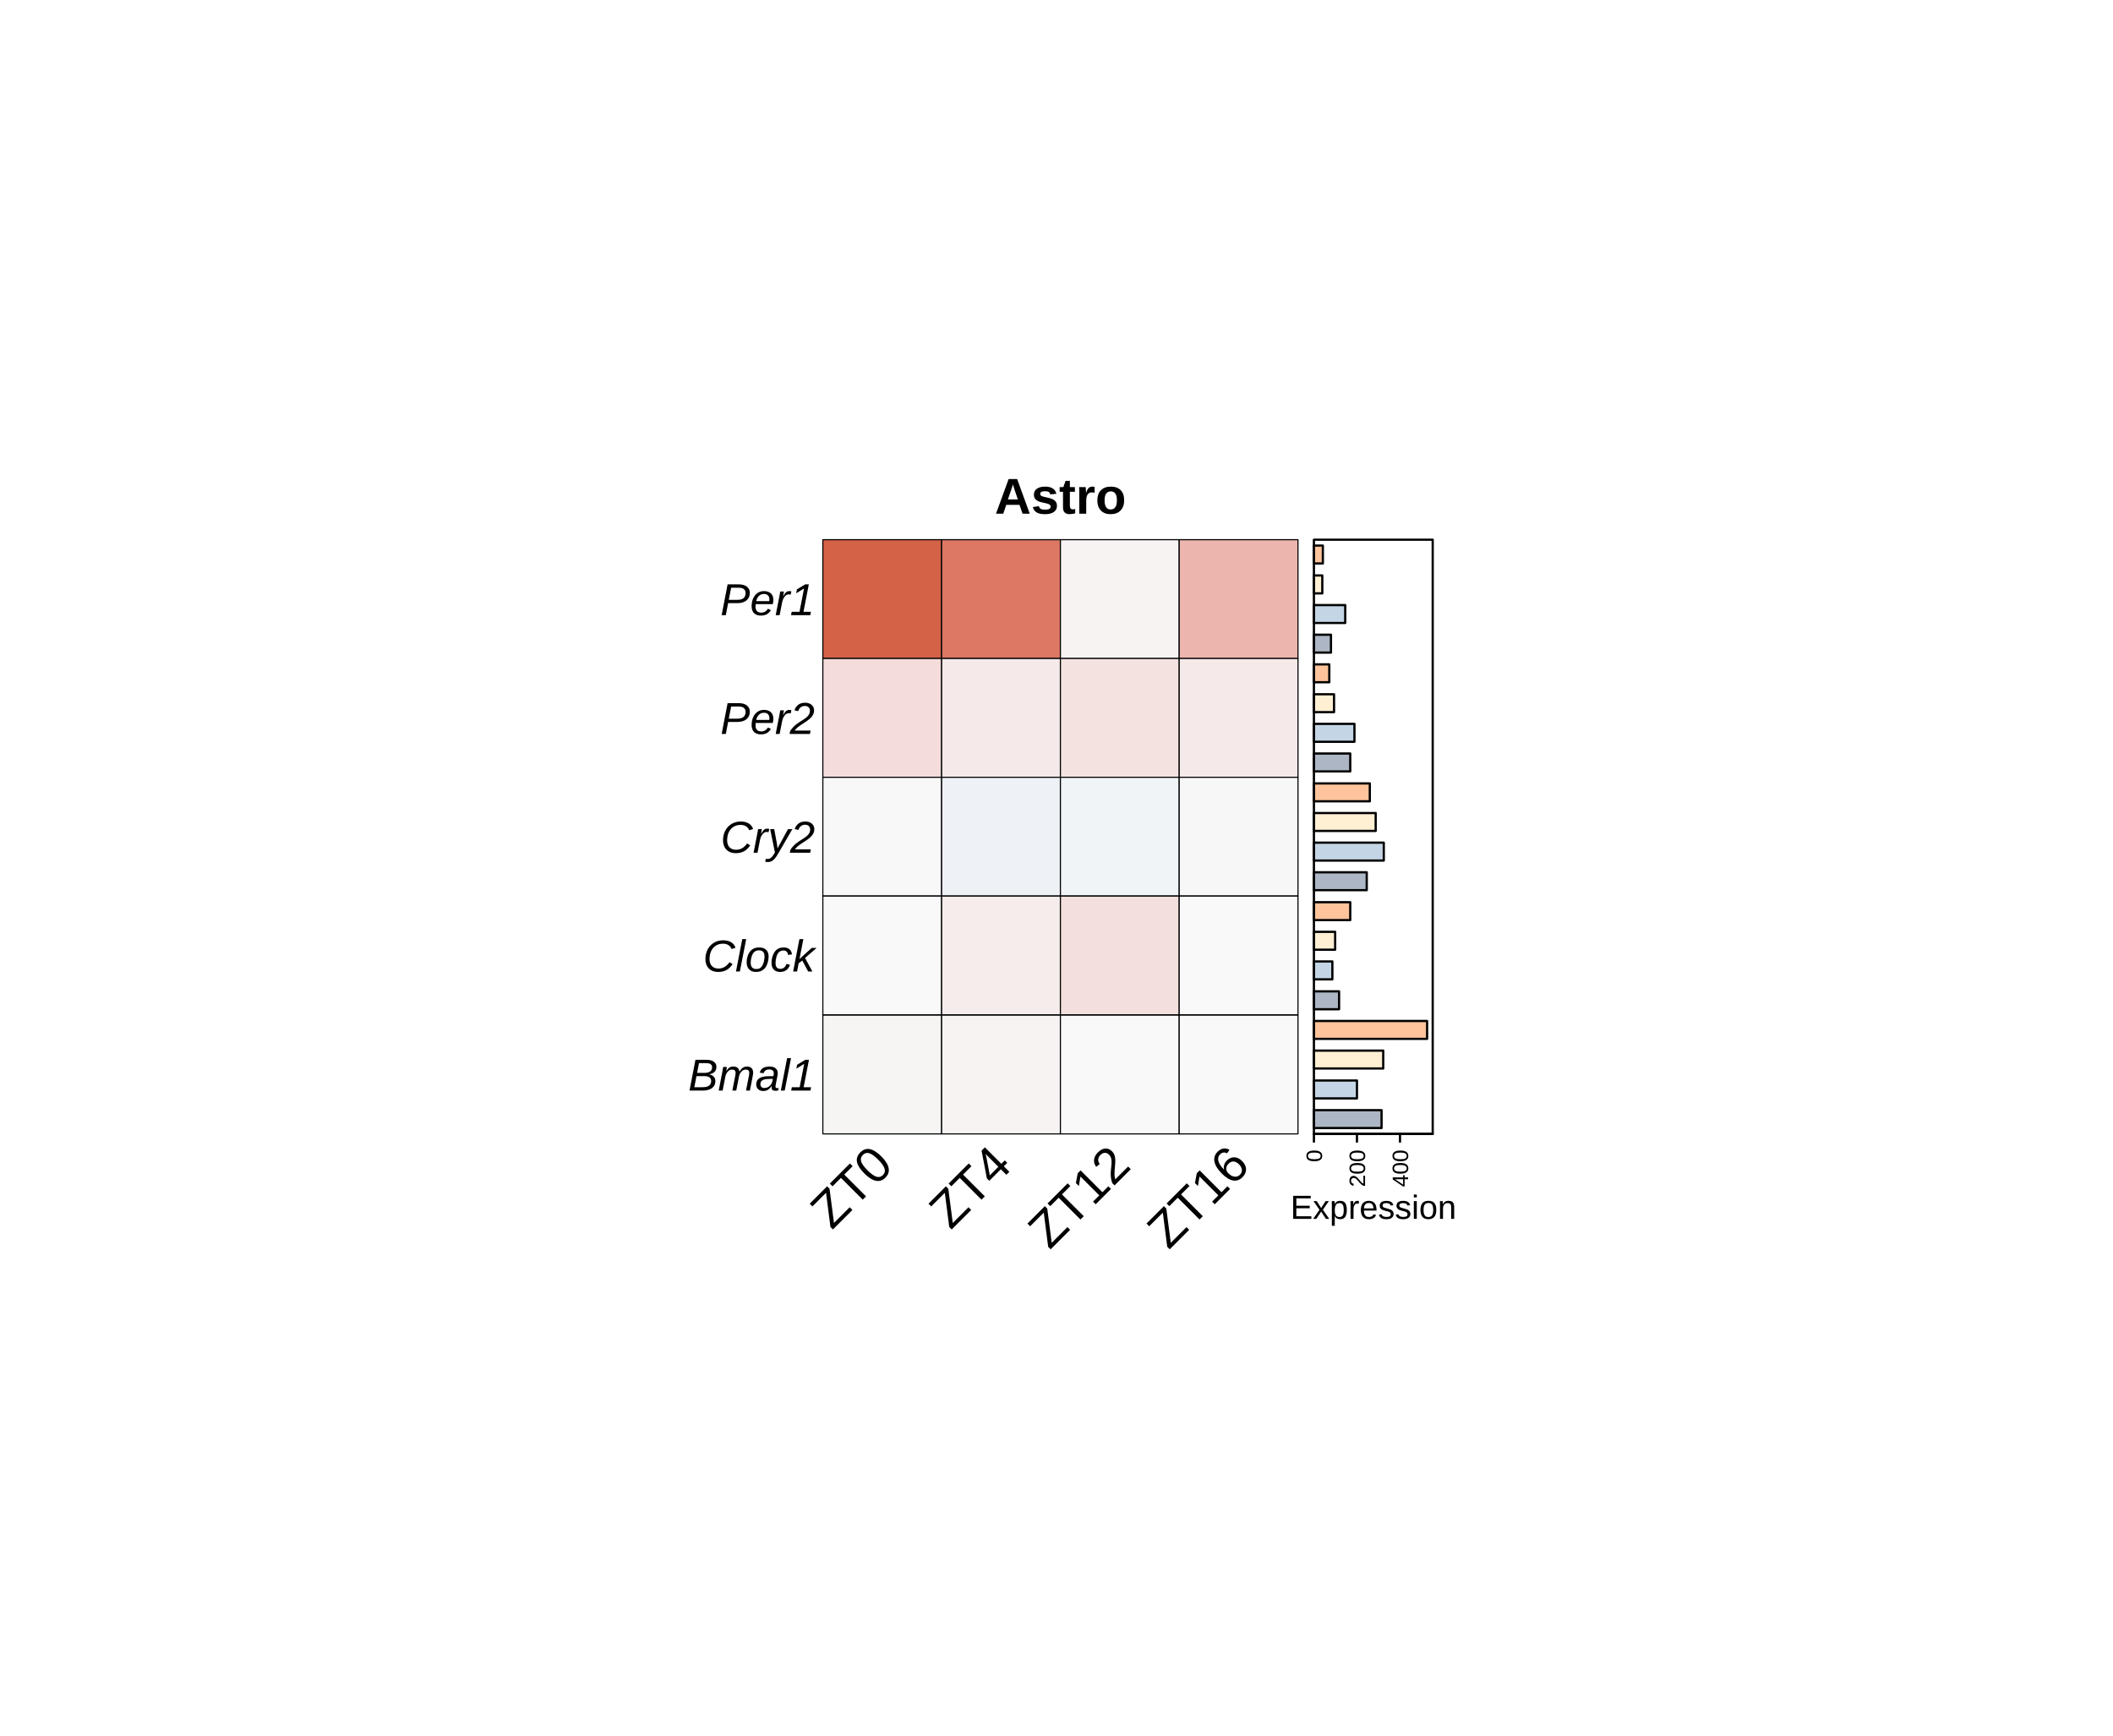
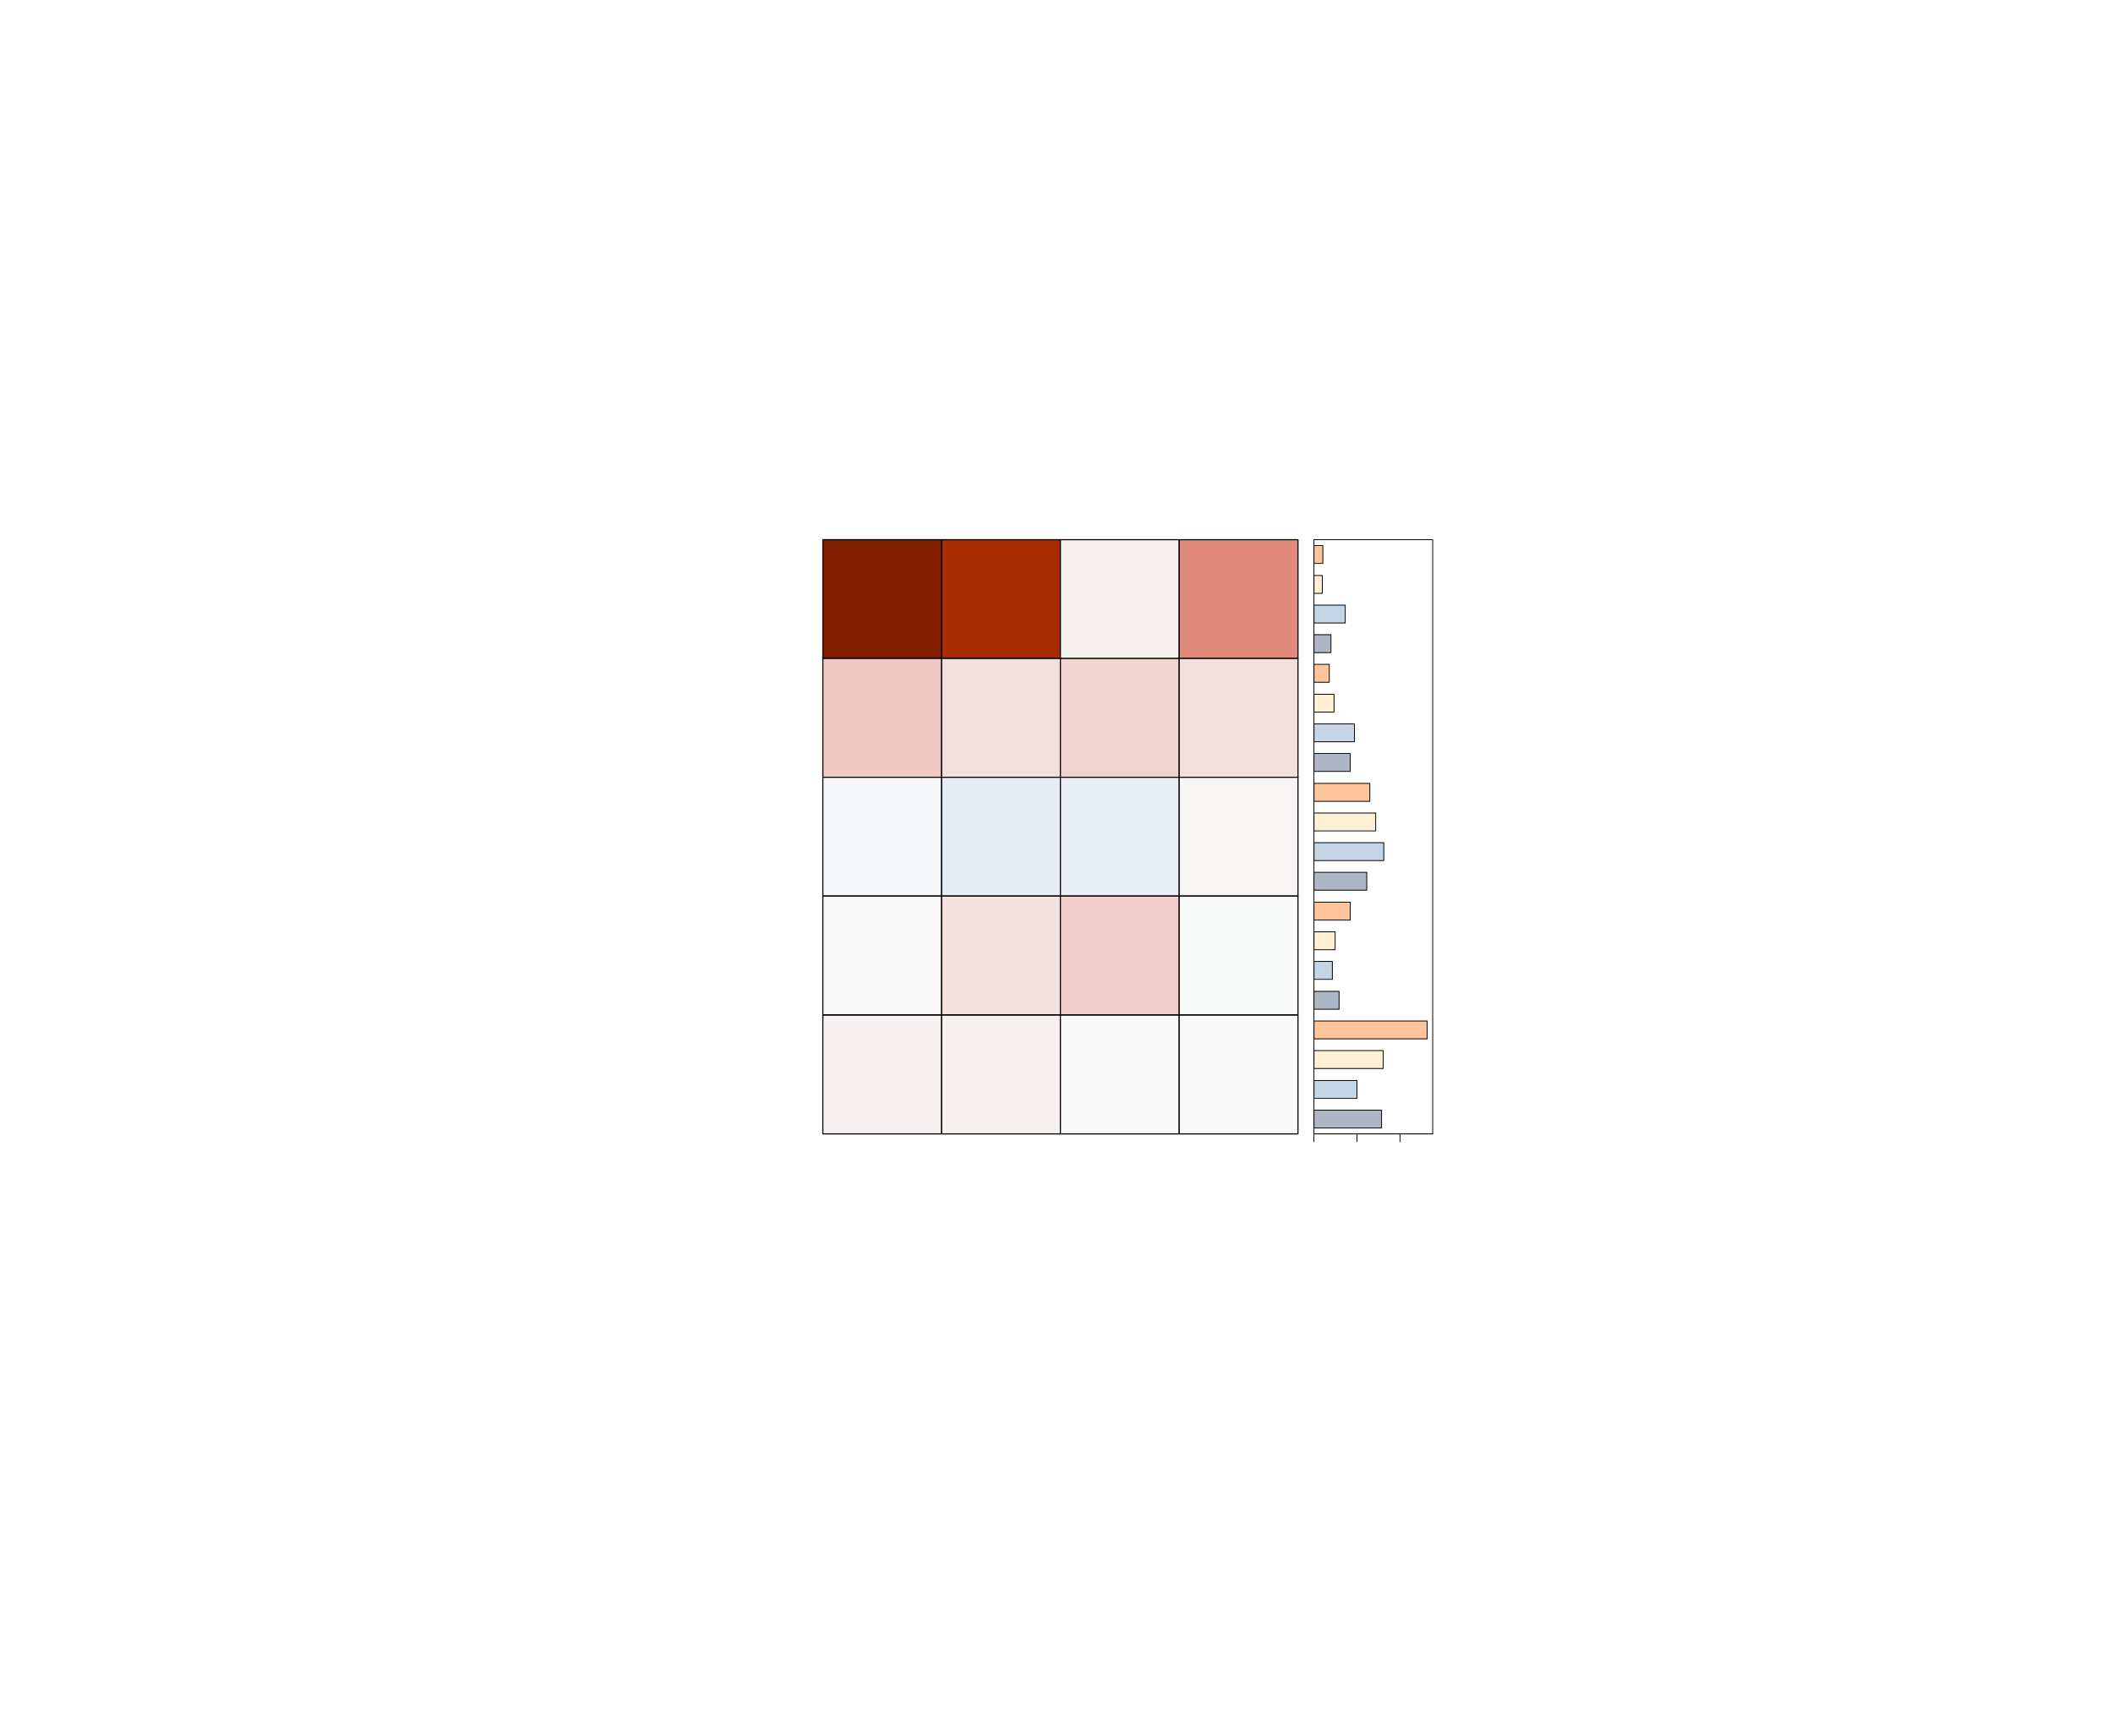
<svg xmlns="http://www.w3.org/2000/svg" id="Layer_1" version="1.1" viewBox="0 0 756 621">
  <defs>
    <style>
      .st0 {
-         font-family: Arial-BoldMT, Arial;
-         font-weight: 700;
+         fill: #f1d3cf;
      }

-       .st0, .st1, .st2, .st3, .st4 {
-         isolation: isolate;
-       }
- 
-       .st0, .st3 {
-         font-size: 18px;
-       }
- 
-       .st5 {
-         fill: #d46247;
-       }
- 
-       .st5, .st6, .st7, .st8, .st9, .st10, .st11, .st12, .st13, .st14, .st15, .st16, .st17, .st18, .st19, .st20, .st21, .st22, .st23, .st24 {
+       .st0, .st1, .st2, .st3, .st4, .st5, .st6, .st7, .st8, .st9, .st10, .st11, .st12, .st13, .st14, .st15, .st16, .st17, .st18, .st19, .st20, .st21, .st22 {
        stroke: #000;
        stroke-linecap: round;
        stroke-linejoin: round;
      }

-       .st5, .st7, .st8, .st10, .st12, .st13, .st14, .st15, .st16, .st17, .st18, .st21, .st22, .st23, .st24 {
+       .st0, .st1, .st2, .st6, .st7, .st8, .st9, .st10, .st12, .st13, .st14, .st15, .st17, .st18, .st19, .st20, .st21, .st22 {
        stroke-width: .4px;
      }

-       .st6 {
+       .st1 {
+         fill: #821e00;
+       }
+ 
+       .st2 {
+         fill: #f6f7f8;
+       }
+ 
+       .st3 {
+         fill: #ffefd3;
+       }
+ 
+       .st3, .st4, .st5, .st11, .st16 {
+         stroke-width: .3px;
+       }
+ 
+       .st4 {
        fill: #ffc49b;
      }

-       .st6, .st9, .st11, .st19, .st20 {
-         stroke-width: .8px;
+       .st5 {
+         fill: #c4d6e5;
+       }
+ 
+       .st6 {
+         fill: #f4e3e1;
      }

      .st7 {
-         fill: #ecb5ae;
+         fill: #f6f0ef;
      }

      .st8 {
-         fill: #f3dcda;
-       }
- 
-       .st1 {
-         font-size: 8px;
-       }
- 
-       .st1, .st2, .st3 {
-         font-family: ArialMT, Arial;
+         fill: #f9f9f9;
      }

      .st9 {
-         fill: #ffefd3;
+         fill: #f8f9f9;
      }

      .st10 {
-         fill: #f5eceb;
+         fill: #e8eff4;
      }

      .st11 {
-         fill: #c4d6e5;
+         fill: none;
      }

      .st12 {
-         fill: #f9f9f9;
+         fill: #e4edf3;
      }

      .st13 {
-         fill: #f7f3f3;
-       }
- 
-       .st2 {
-         font-size: 12px;
+         fill: #f1d0cc;
      }

      .st14 {
-         fill: #f4e2e0;
+         fill: #f8f5f5;
      }

      .st15 {
-         fill: #dc7864;
+         fill: #f0c9c4;
      }

      .st16 {
-         fill: #f0f4f6;
+         fill: #adb6c4;
      }

      .st17 {
-         fill: #eef2f6;
+         fill: #f7f1f1;
      }

      .st18 {
-         fill: #f8f7f7;
+         fill: #f3e0de;
      }

      .st19 {
-         fill: none;
+         fill: #f3e0dd;
      }

      .st20 {
-         fill: #adb6c4;
+         fill: #e1897a;
      }

      .st21 {
-         fill: #f3e0dd;
+         fill: #a92b00;
      }

      .st22 {
-         fill: #f7f4f4;
-       }
- 
-       .st23 {
-         fill: #f5eae9;
-       }
- 
-       .st4 {
-         font-family: Arial-ItalicMT, Arial;
-         font-size: 16px;
-         font-style: italic;
-       }
- 
-       .st24 {
        fill: #f8f8f9;
      }
    </style>
  </defs>
-   <rect class="st5" x="294.4" y="193.1" width="42.5" height="42.5" />
-   <rect class="st8" x="294.4" y="235.6" width="42.5" height="42.5" />
-   <rect class="st24" x="294.4" y="278.1" width="42.5" height="42.5" />
-   <rect class="st12" x="294.4" y="320.6" width="42.5" height="42.5" />
-   <rect class="st22" x="294.4" y="363.2" width="42.5" height="42.5" />
-   <rect class="st15" x="336.9" y="193.1" width="42.5" height="42.5" />
-   <rect class="st23" x="336.9" y="235.6" width="42.5" height="42.5" />
-   <rect class="st17" x="336.9" y="278.1" width="42.5" height="42.5" />
-   <rect class="st10" x="336.9" y="320.6" width="42.5" height="42.5" />
-   <rect class="st13" x="336.9" y="363.2" width="42.5" height="42.5" />
-   <rect class="st13" x="379.4" y="193.1" width="42.5" height="42.5" />
-   <rect class="st14" x="379.4" y="235.6" width="42.5" height="42.5" />
-   <rect class="st16" x="379.4" y="278.1" width="42.5" height="42.5" />
-   <rect class="st21" x="379.4" y="320.6" width="42.5" height="42.5" />
-   <rect class="st12" x="379.4" y="363.2" width="42.5" height="42.5" />
-   <rect class="st7" x="421.9" y="193.1" width="42.5" height="42.5" />
-   <rect class="st23" x="421.9" y="235.6" width="42.5" height="42.5" />
-   <rect class="st18" x="421.9" y="278.1" width="42.5" height="42.5" />
-   <rect class="st12" x="421.9" y="320.6" width="42.5" height="42.5" />
-   <rect class="st12" x="421.9" y="363.2" width="42.5" height="42.5" />
-   <text class="st0" transform="translate(355.9 183.8)">
-     <tspan x="0" y="0">Astro</tspan>
-   </text>
-   <text class="st4" transform="translate(257.7 220.1)">
-     <tspan x="0" y="0">Per1</tspan>
-   </text>
-   <text class="st4" transform="translate(257.7 262.6)">
-     <tspan x="0" y="0">Per2</tspan>
-   </text>
-   <text class="st4" transform="translate(257.8 305.1)">
-     <tspan x="0" y="0">Cry2</tspan>
-   </text>
-   <text class="st4" transform="translate(251.5 347.6)">
-     <tspan x="0" y="0">Clock</tspan>
-   </text>
-   <text class="st4" transform="translate(246.2 390.2)">
-     <tspan x="0" y="0">Bmal1</tspan>
-   </text>
-   <text class="st3" transform="translate(297.6 440.3) rotate(-45)">
-     <tspan x="0" y="0">ZT0</tspan>
-   </text>
-   <text class="st3" transform="translate(340.1 440.3) rotate(-45)">
-     <tspan x="0" y="0">ZT4</tspan>
-   </text>
-   <text class="st3" transform="translate(375.5 447.4) rotate(-45)">
-     <tspan x="0" y="0">ZT12</tspan>
-   </text>
-   <text class="st3" transform="translate(418.1 447.4) rotate(-45)">
-     <tspan x="0" y="0">ZT16</tspan>
-   </text>
-   <rect class="st6" x="470.1" y="195.2" width="3.2" height="6.4" />
-   <rect class="st9" x="470.1" y="205.9" width="3" height="6.4" />
-   <rect class="st11" x="470.1" y="216.5" width="11.2" height="6.4" />
-   <rect class="st20" x="470.1" y="227.1" width="6.1" height="6.4" />
-   <rect class="st6" x="470.1" y="237.7" width="5.5" height="6.4" />
-   <rect class="st9" x="470.1" y="248.4" width="7.2" height="6.4" />
-   <rect class="st11" x="470.1" y="259" width="14.5" height="6.4" />
-   <rect class="st20" x="470.1" y="269.6" width="13" height="6.4" />
-   <rect class="st6" x="470.1" y="280.3" width="20" height="6.4" />
-   <rect class="st9" x="470.1" y="290.9" width="22.1" height="6.4" />
-   <rect class="st11" x="470.1" y="301.5" width="25" height="6.4" />
-   <rect class="st20" x="470.1" y="312.1" width="18.9" height="6.4" />
-   <rect class="st6" x="470.1" y="322.8" width="13" height="6.4" />
-   <rect class="st9" x="470.1" y="333.4" width="7.6" height="6.4" />
-   <rect class="st11" x="470.1" y="344" width="6.6" height="6.4" />
-   <rect class="st20" x="470.1" y="354.7" width="9" height="6.4" />
-   <rect class="st6" x="470.1" y="365.3" width="40.5" height="6.4" />
-   <rect class="st9" x="470.1" y="375.9" width="24.8" height="6.4" />
-   <rect class="st11" x="470.1" y="386.6" width="15.4" height="6.4" />
-   <rect class="st20" x="470.1" y="397.2" width="24.2" height="6.4" />
-   <line class="st19" x1="470.1" y1="405.7" x2="512.6" y2="405.7" />
-   <line class="st19" x1="470.1" y1="408.5" x2="470.1" y2="405.7" />
-   <line class="st19" x1="485.5" y1="408.5" x2="485.5" y2="405.7" />
-   <line class="st19" x1="500.9" y1="408.5" x2="500.9" y2="405.7" />
-   <text class="st1" transform="translate(473 415.8) rotate(-90)">
-     <tspan x="0" y="0">0</tspan>
-   </text>
-   <text class="st1" transform="translate(488.4 424.7) rotate(-90)">
-     <tspan x="0" y="0">200</tspan>
-   </text>
-   <text class="st1" transform="translate(503.8 424.7) rotate(-90)">
-     <tspan x="0" y="0">400</tspan>
-   </text>
-   <rect class="st19" x="470.1" y="193.1" width="42.5" height="212.6" />
-   <text class="st2" transform="translate(461.7 436.1)">
-     <tspan x="0" y="0">Expression</tspan>
-   </text>
+   <rect class="st1" x="294.4" y="193.1" width="42.5" height="42.5" />
+   <rect class="st15" x="294.4" y="235.6" width="42.5" height="42.5" />
+   <rect class="st2" x="294.4" y="278.1" width="42.5" height="42.5" />
+   <rect class="st22" x="294.4" y="320.6" width="42.5" height="42.5" />
+   <rect class="st17" x="294.4" y="363.2" width="42.5" height="42.5" />
+   <rect class="st21" x="336.9" y="193.1" width="42.5" height="42.5" />
+   <rect class="st19" x="336.9" y="235.6" width="42.5" height="42.5" />
+   <rect class="st12" x="336.9" y="278.1" width="42.5" height="42.5" />
+   <rect class="st6" x="336.9" y="320.6" width="42.5" height="42.5" />
+   <rect class="st7" x="336.9" y="363.2" width="42.5" height="42.5" />
+   <rect class="st7" x="379.4" y="193.1" width="42.5" height="42.5" />
+   <rect class="st0" x="379.4" y="235.6" width="42.5" height="42.5" />
+   <rect class="st10" x="379.4" y="278.1" width="42.5" height="42.5" />
+   <rect class="st13" x="379.4" y="320.6" width="42.5" height="42.5" />
+   <rect class="st8" x="379.4" y="363.2" width="42.5" height="42.5" />
+   <rect class="st20" x="421.9" y="193.1" width="42.5" height="42.5" />
+   <rect class="st18" x="421.9" y="235.6" width="42.5" height="42.5" />
+   <rect class="st14" x="421.9" y="278.1" width="42.5" height="42.5" />
+   <rect class="st9" x="421.9" y="320.6" width="42.5" height="42.5" />
+   <rect class="st8" x="421.9" y="363.2" width="42.5" height="42.5" />
+   <rect class="st4" x="470.1" y="195.2" width="3.2" height="6.4" />
+   <rect class="st3" x="470.1" y="205.9" width="3" height="6.4" />
+   <rect class="st5" x="470.1" y="216.5" width="11.2" height="6.4" />
+   <rect class="st16" x="470.1" y="227.1" width="6.1" height="6.4" />
+   <rect class="st4" x="470.1" y="237.7" width="5.5" height="6.4" />
+   <rect class="st3" x="470.1" y="248.4" width="7.2" height="6.4" />
+   <rect class="st5" x="470.1" y="259" width="14.5" height="6.4" />
+   <rect class="st16" x="470.1" y="269.6" width="13" height="6.4" />
+   <rect class="st4" x="470.1" y="280.3" width="20" height="6.4" />
+   <rect class="st3" x="470.1" y="290.9" width="22.1" height="6.4" />
+   <rect class="st5" x="470.1" y="301.5" width="25" height="6.4" />
+   <rect class="st16" x="470.1" y="312.1" width="18.9" height="6.4" />
+   <rect class="st4" x="470.1" y="322.8" width="13" height="6.4" />
+   <rect class="st3" x="470.1" y="333.4" width="7.6" height="6.4" />
+   <rect class="st5" x="470.1" y="344" width="6.6" height="6.4" />
+   <rect class="st16" x="470.1" y="354.7" width="9" height="6.4" />
+   <rect class="st4" x="470.1" y="365.3" width="40.5" height="6.4" />
+   <rect class="st3" x="470.1" y="375.9" width="24.8" height="6.4" />
+   <rect class="st5" x="470.1" y="386.6" width="15.4" height="6.4" />
+   <rect class="st16" x="470.1" y="397.2" width="24.2" height="6.4" />
+   <line class="st11" x1="470.1" y1="405.7" x2="512.6" y2="405.7" />
+   <line class="st11" x1="470.1" y1="408.5" x2="470.1" y2="405.7" />
+   <line class="st11" x1="485.5" y1="408.5" x2="485.5" y2="405.7" />
+   <line class="st11" x1="500.9" y1="408.5" x2="500.9" y2="405.7" />
+   <rect class="st11" x="470.1" y="193.1" width="42.5" height="212.6" />
</svg>
